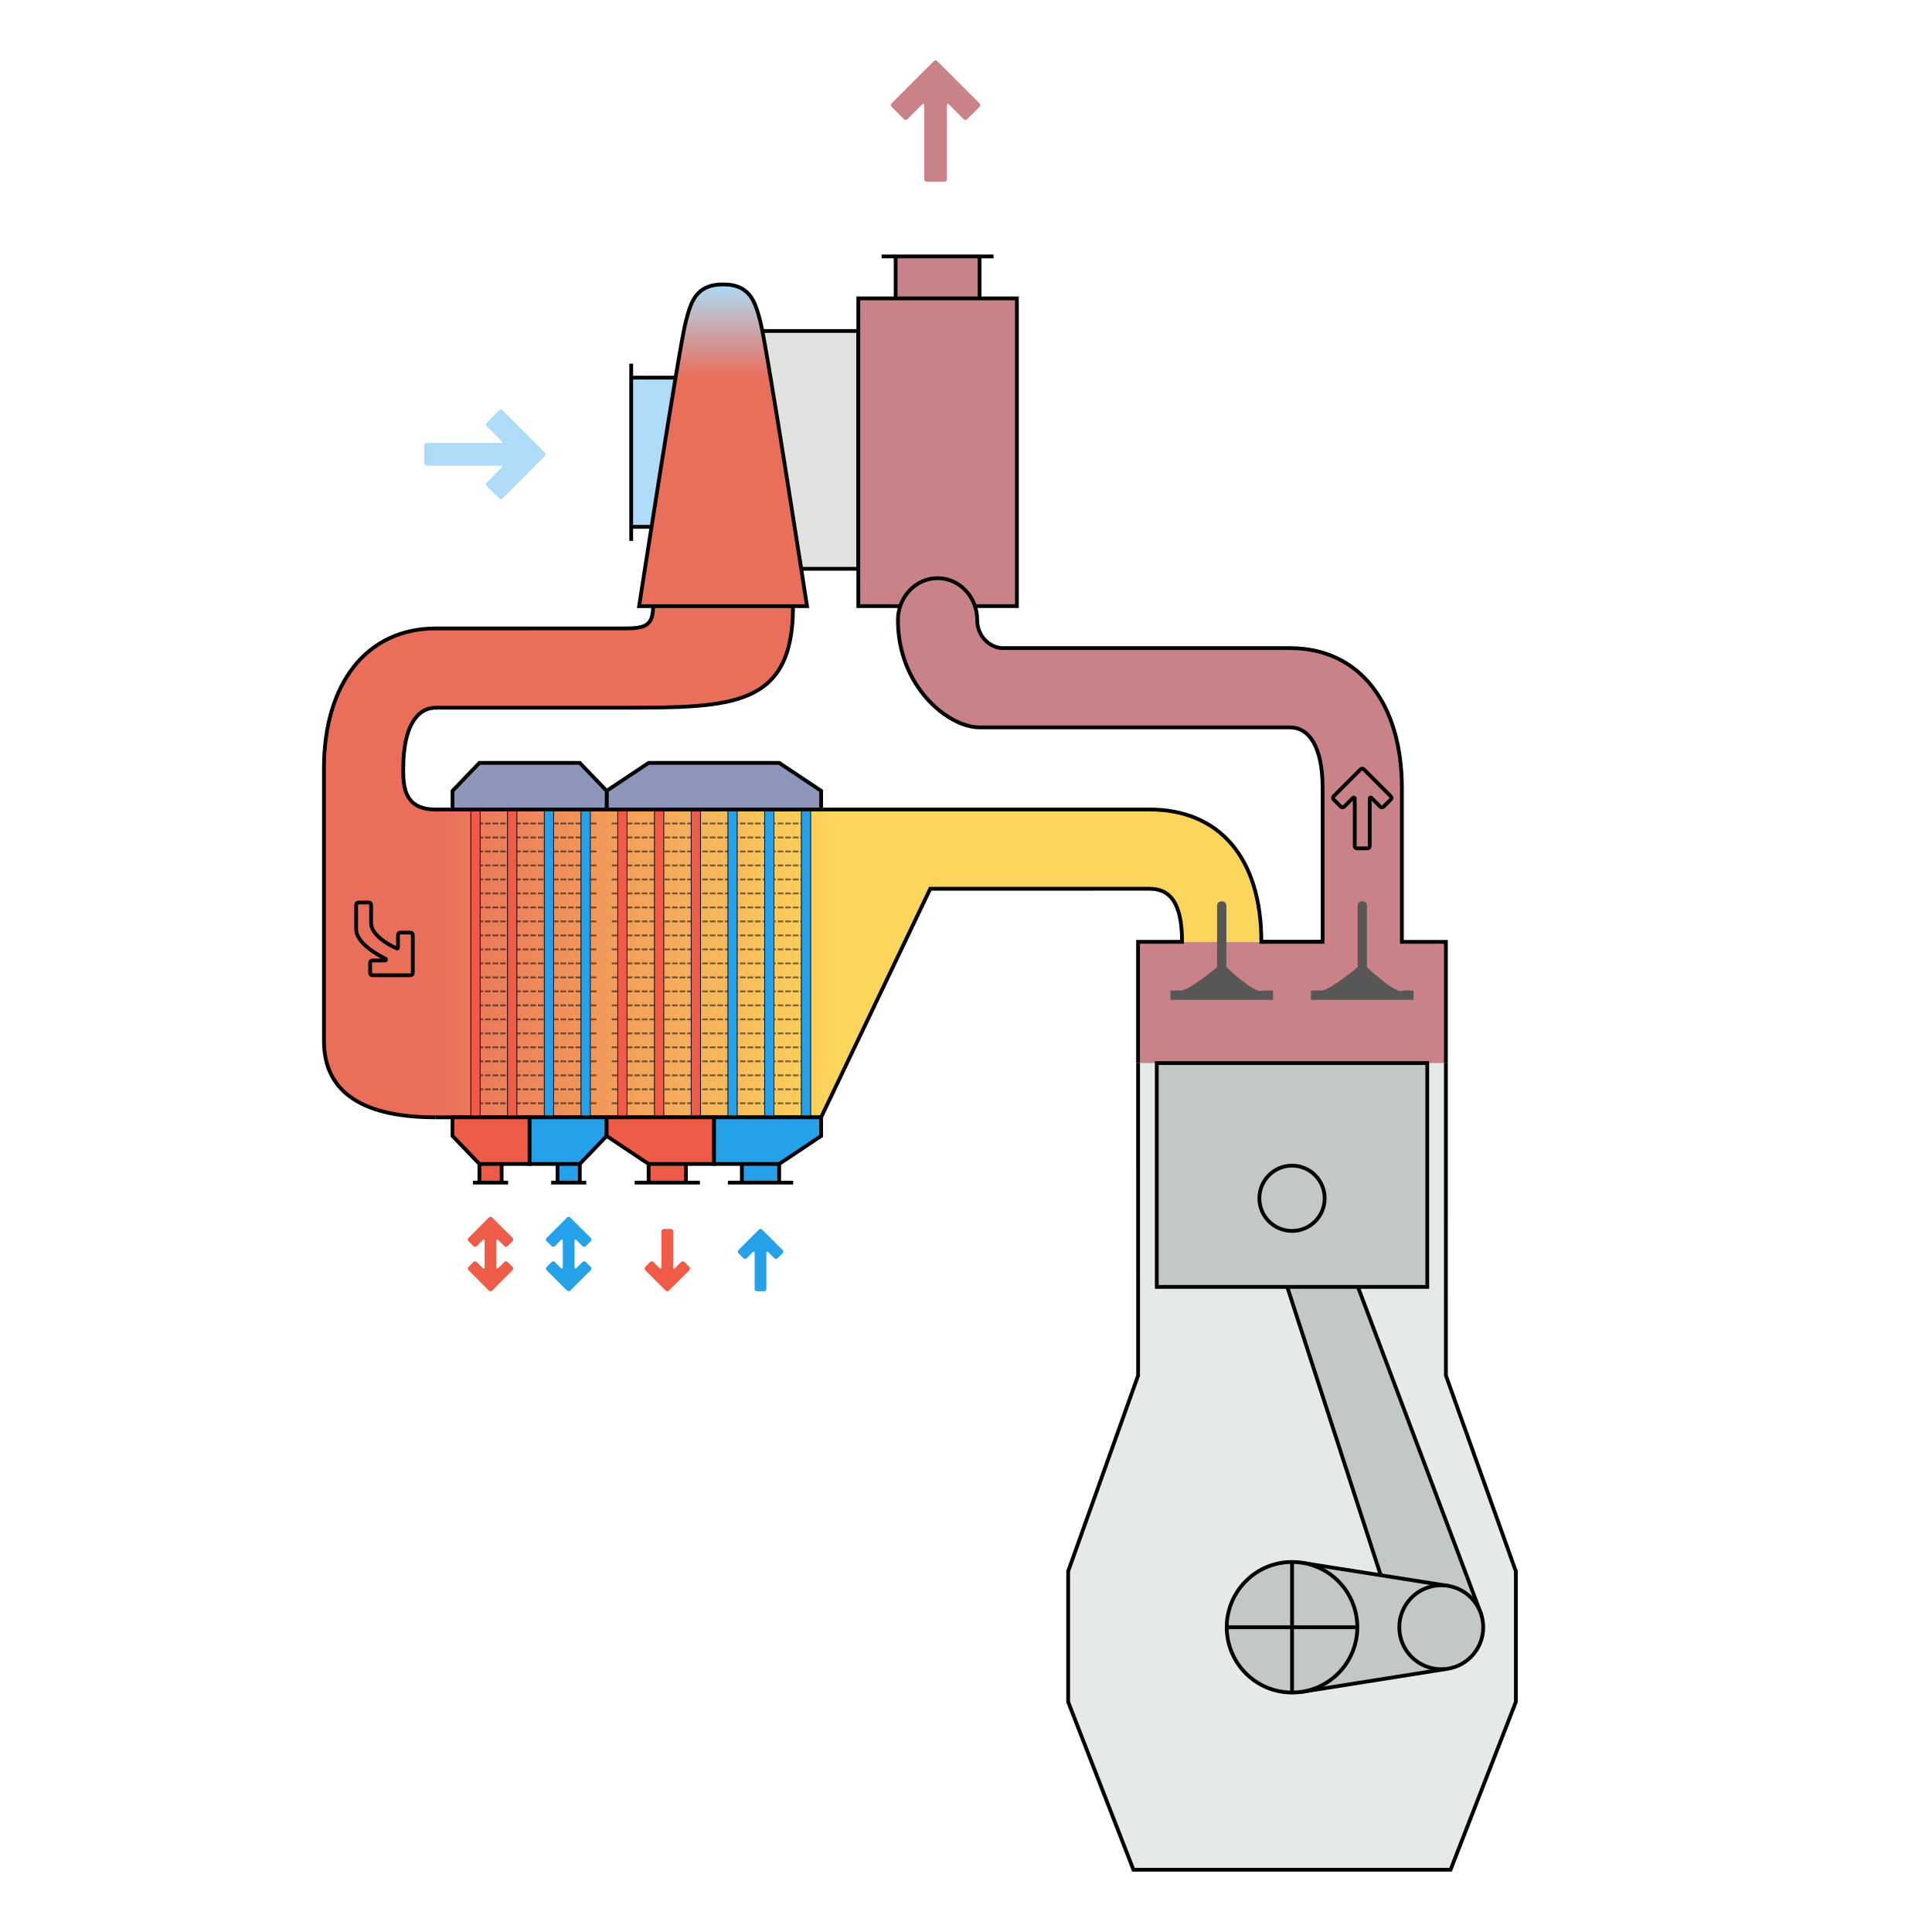
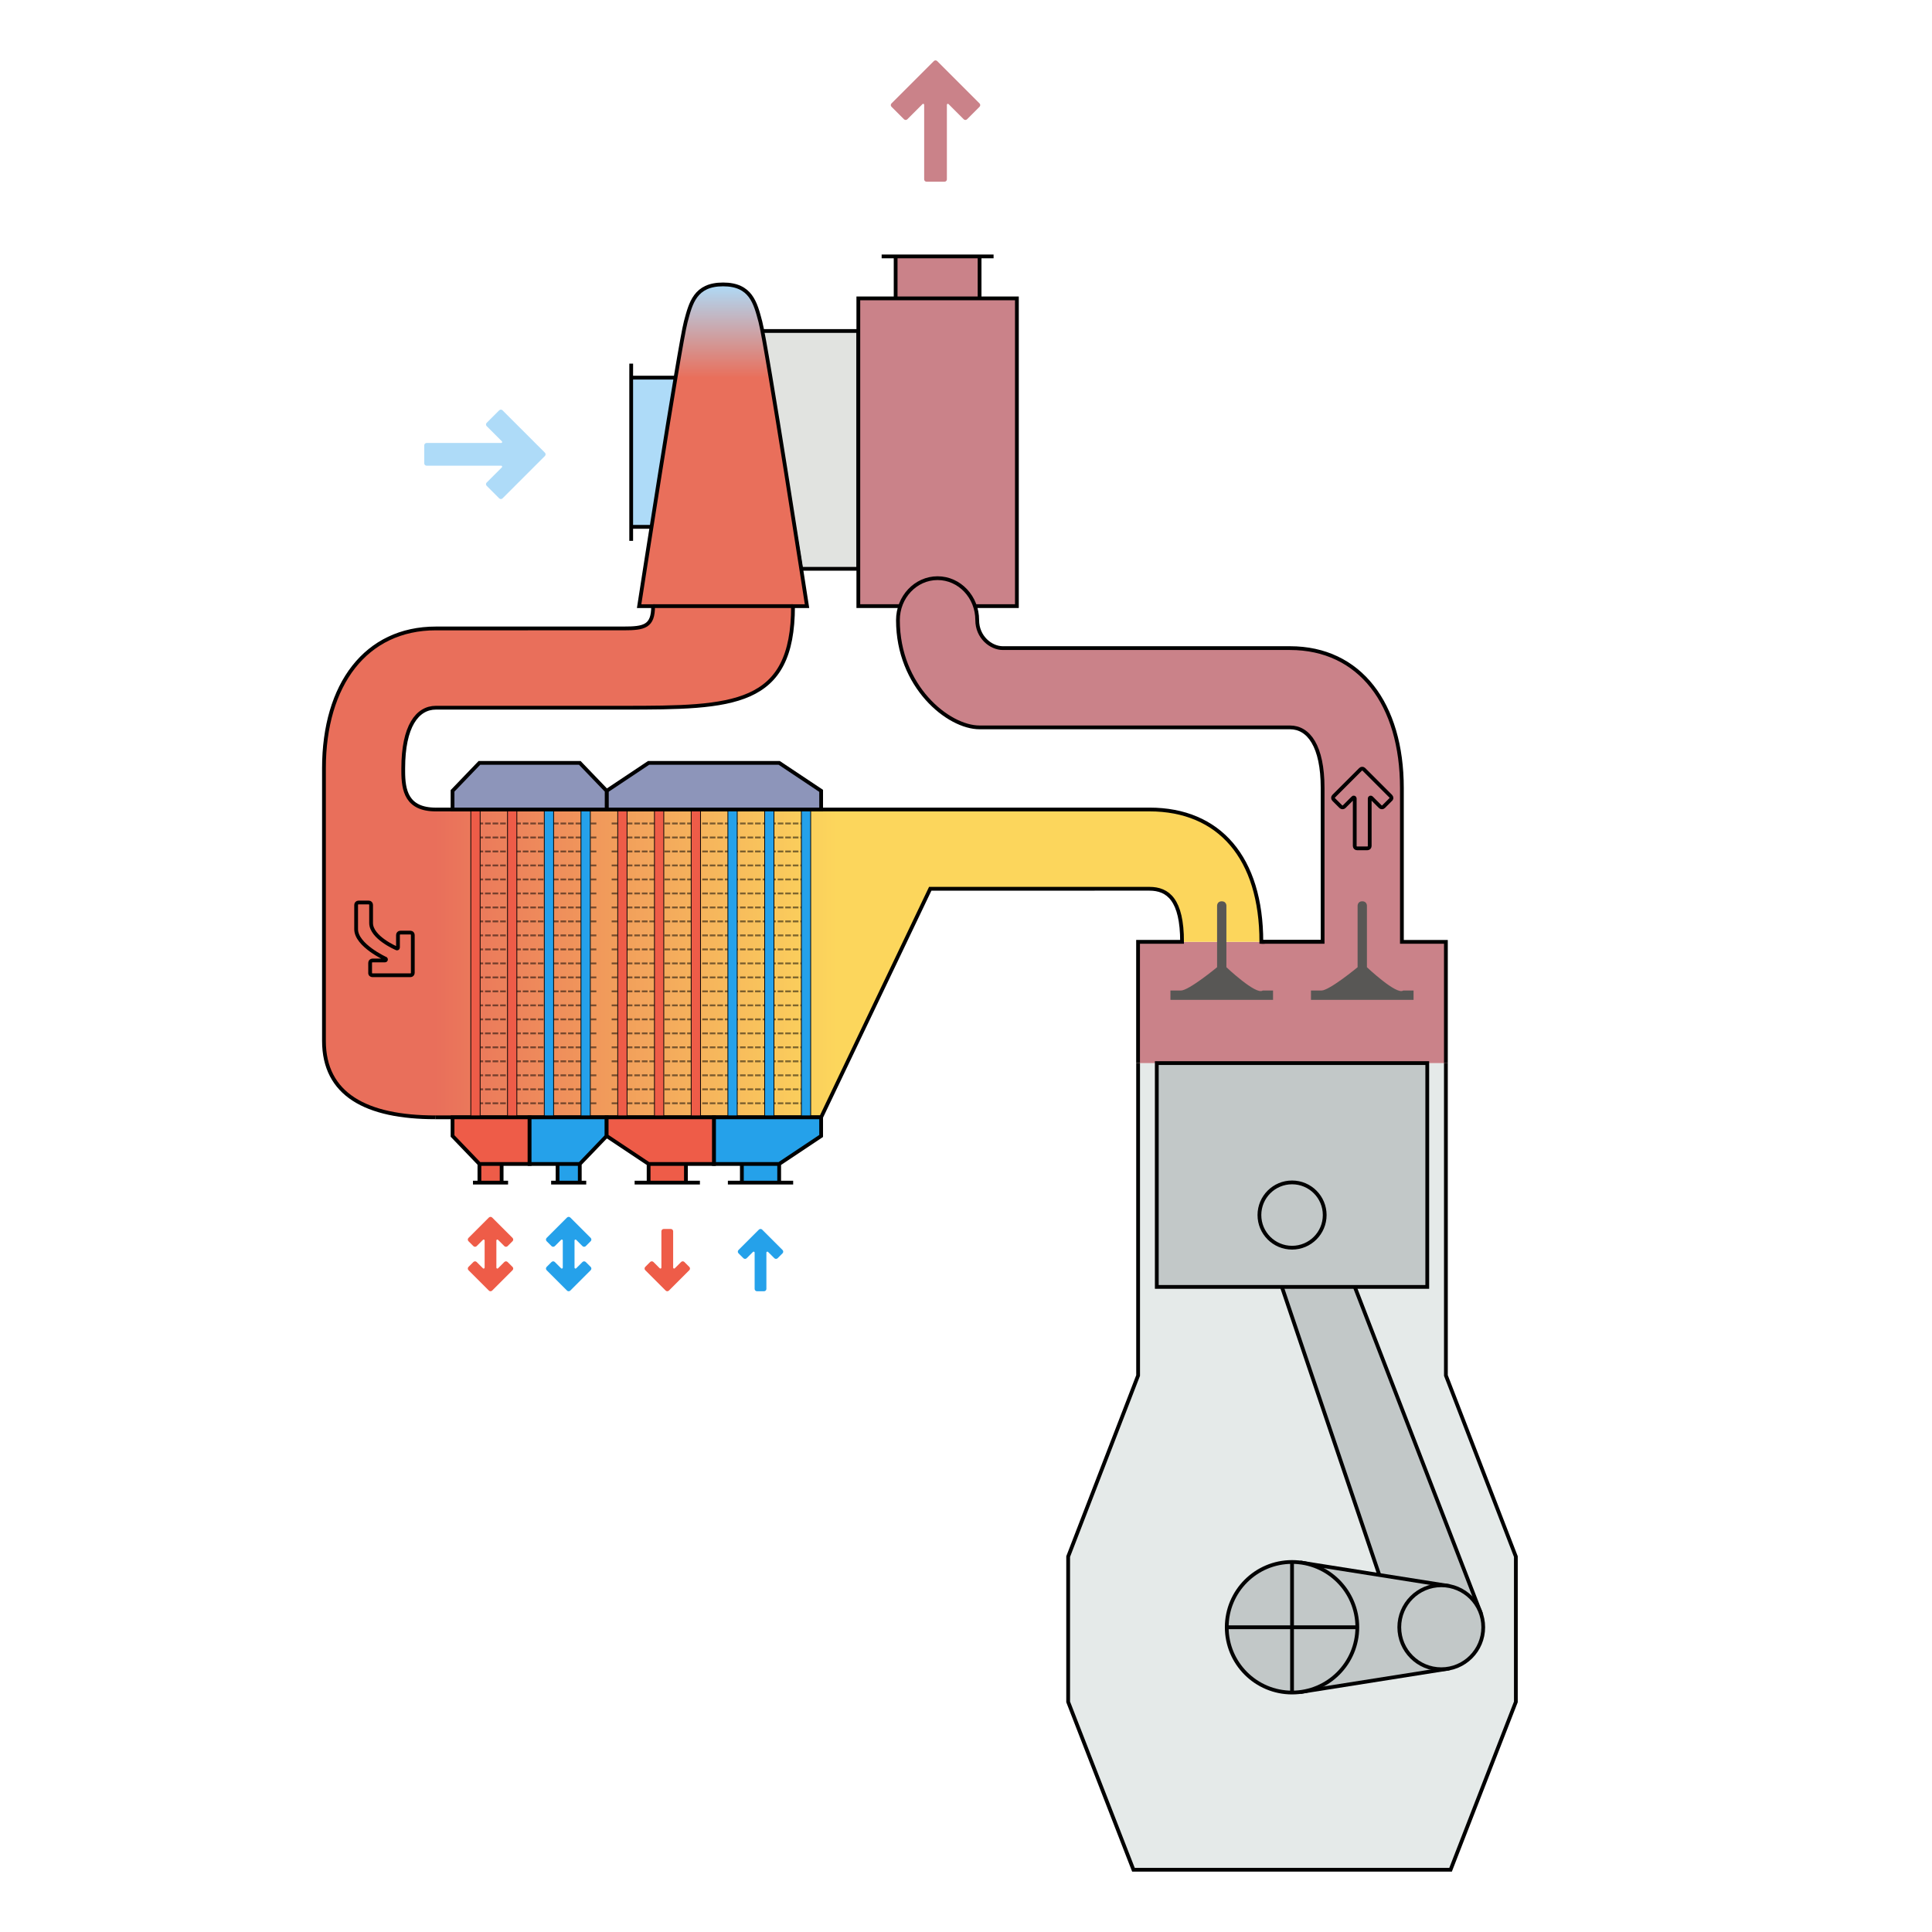
<svg xmlns="http://www.w3.org/2000/svg" viewBox="0 0 512 512">
  <linearGradient id="gradient1" x1="200" x2="200" y1="335" y2="110" gradientTransform="matrix(1.2359 0 0 1.2357 -59.262 -60.559)" gradientUnits="userSpaceOnUse">
    <stop stop-color="#e96f5b" offset=".911" />
    <stop stop-color="#aedbf8" offset="1" />
  </linearGradient>
  <linearGradient id="gradient2" x1="115.39" x2="221.66" y1="251.96" y2="251.96" gradientTransform="translate(-6e-6,-5.5e-4)" gradientUnits="userSpaceOnUse">
    <stop stop-color="#e96f5b" offset="0" />
    <stop stop-color="#fcd65c" offset="1" />
  </linearGradient>
-   <path fill="#e5eae9" stroke="#000" d="m301.61 281.73 2e-3 82.791-18.538 51.899v34.599l17.302 44.485h84.04l17.302-44.485v-34.599l-18.538-51.899-3e-3 -82.791" />
+   <path fill="#e5eae9" stroke="#000" d="m301.61 281.73 2e-3 82.791-18.538 47.988v38.51l17.302 44.485h84.04l17.302-44.485v-38.51l-18.538-47.988-3e-3 -82.791" />
+   <path fill="#c2c8c8" stroke="#000" d="m392.33 427.23-41.837-108.3-16.27 5.881 37.194 109.99z" />
  <rect fill="#ca8289" width="81.567" height="32.133" x="301.61" y="249.6" />
  <path fill="#aedbf8" stroke="#000" d="m173.08 139.62h-5.809v-39.542h12.235zm-5.809 0v3.707m0-43.249 7e-3 -3.707" />
  <path fill="#e1e3e0" stroke="#000" d="m227.46 150.74h-15.201l-10.381-63.02h25.583z" />
  <path fill="url(#gradient2)" d="m313.27 249.6c0-11.121-3.708-14.064-8.651-14.064l-58.085 3e-3 -28.923 60.565h-104.23l0.125-81.569 191.11-6e-3c18.538 0 29.661 12.828 29.661 35.071" />
  <g stroke="#000">
    <path fill="url(#gradient1)" d="m115.5 214.53c-7.735 0-8.638-5.071-8.638-10.144v-0.773c0-11.121 3.708-16.064 8.651-16.064h49.713c29.137 0 44.933-0.301 44.933-26.912h3.708s-10.703-69.198-12.359-75.377c-1.322-4.943-2.472-9.886-9.887-9.886s-8.565 4.943-9.887 9.886c-1.656 6.178-12.359 75.377-12.359 75.377h3.708c0 5.407-2.315 5.903-7.856 5.903l-35.627 2e-3h-14.086c-18.538 0-29.661 14.828-29.661 37.071v72.222c0 14.17 11.1 20.264 29.53 20.264" />
    <path fill="none" d="m115.5 214.53 189.11-6e-3c18.538 0 29.661 12.828 29.661 35.071l16.228 2e-3m-235.13 46.502h102.23l28.923-60.565 58.085-3e-3c4.944 0 8.651 2.943 8.651 14.064l-11.66 1e-3v32.133" />
    <path fill="#ca8289" d="m259.6 67.952h3.708m-25.954 0h-3.708m24.718 92.676h11.123v-81.555h-9.887v-11.121h-22.246v11.121h-9.887v81.555h11.123m-1.236-81.555h22.246" />
    <path d="m173.09 160.63h37.076" />
-   </g>
-   <g fill="#c2c8c8" stroke="#000">
-     <path d="m334.19 319.62 15.475-5.682 42.702 113.43-20.963 7.056z" />
-     <path d="m345 448.36 38.276-6.069 0.047-22.086-37.563-5.929z" />
-     <path d="m306.56 281.73v59.313h71.681v-59.313z" />
-     <circle r="11.123" cx="381.95" cy="431.24" />
-     <circle r="8.651" cx="342.4" cy="317.56" />
-     <path d="m325.1 431.24h34.605m-17.302-17.3v34.599m17.302-17.3a17.302 17.3 0 0 1-17.302 17.3 17.302 17.3 0 0 1-17.302-17.3 17.302 17.3 0 0 1 17.302-17.3 17.302 17.3 0 0 1 17.302 17.3z" />
-   </g>
-   <g fill="none" stroke="#000" stroke-width="0.5" stroke-dasharray="1.5, 0.5" opacity="0.5">
-     <path d="m162.1 255.31h50.267" />
-     <path d="m162.1 251.6h50.267" />
-     <path d="m162.1 247.89h50.267" />
-     <path d="m162.1 244.18h50.267" />
-     <path d="m162.1 240.48h50.267" />
-     <path d="m162.1 236.77h50.267" />
-     <path d="m162.1 233.06h50.267" />
-     <path d="m162.1 229.35h50.267" />
-     <path d="m162.1 259.02h50.267" />
-     <path d="m162.1 262.72h50.267" />
-     <path d="m162.1 266.43h50.267" />
-     <path d="m162.1 270.14h50.267" />
-     <path d="m162.1 273.85h50.267" />
-     <path d="m162.1 277.55h50.267" />
-     <path d="m162.1 281.26h50.267" />
-     <path d="m162.1 284.97h50.267" />
-     <path d="m162.1 288.68h50.267" />
-     <path d="m162.1 292.38h50.267" />
-     <path d="m158.04 292.38h-30.8" />
-     <path d="m158.04 288.68h-30.8" />
-     <path d="m158.04 284.97h-30.8" />
-     <path d="m158.04 281.26h-30.8" />
-     <path d="m158.04 277.55h-30.8" />
-     <path d="m158.04 273.85h-30.8" />
-     <path d="m158.04 270.14h-30.8" />
-     <path d="m158.04 266.43h-30.8" />
-     <path d="m158.04 262.72h-30.8" />
-     <path d="m158.04 259.02h-30.8" />
-     <path d="m158.04 255.31h-30.8" />
-     <path d="m158.04 251.6h-30.8" />
-     <path d="m158.04 247.89h-30.8" />
-     <path d="m158.04 244.18h-30.8" />
-     <path d="m158.04 240.48h-30.8" />
-     <path d="m158.04 236.77h-30.8" />
-     <path d="m158.04 233.06h-30.8" />
-     <path d="m158.04 229.35h-30.8" />
-     <path d="m162.1 225.65h50.267" />
-     <path d="m158.04 225.65h-30.8" />
-     <path d="m162.1 221.94h50.267" />
-     <path d="m158.04 221.94h-30.8" />
-     <path d="m162.1 218.23h50.267" />
-     <path d="m158.04 218.23h-30.8" />
+     <path fill="#c2c8c8" d="m306.56 281.73v59.313h71.681v-59.313z" />
+     <g fill="none" stroke-width="0.5" stroke-dasharray="1.5, 0.5" opacity="0.5">
+       <path d="m162.1 255.31h50.267" />
+       <path d="m162.1 251.6h50.267" />
+       <path d="m162.1 247.89h50.267" />
+       <path d="m162.1 244.18h50.267" />
+       <path d="m162.1 240.48h50.267" />
+       <path d="m162.1 236.77h50.267" />
+       <path d="m162.1 233.06h50.267" />
+       <path d="m162.1 229.35h50.267" />
+       <path d="m162.1 259.02h50.267" />
+       <path d="m162.1 262.72h50.267" />
+       <path d="m162.1 266.43h50.267" />
+       <path d="m162.1 270.14h50.267" />
+       <path d="m162.1 273.85h50.267" />
+       <path d="m162.1 277.55h50.267" />
+       <path d="m162.1 281.26h50.267" />
+       <path d="m162.1 284.97h50.267" />
+       <path d="m162.1 288.68h50.267" />
+       <path d="m162.1 292.38h50.267" />
+       <path d="m158.04 292.38h-30.8" />
+       <path d="m158.04 288.68h-30.8" />
+       <path d="m158.04 284.97h-30.8" />
+       <path d="m158.04 281.26h-30.8" />
+       <path d="m158.04 277.55h-30.8" />
+       <path d="m158.04 273.85h-30.8" />
+       <path d="m158.04 270.14h-30.8" />
+       <path d="m158.04 266.43h-30.8" />
+       <path d="m158.04 262.72h-30.8" />
+       <path d="m158.04 259.02h-30.8" />
+       <path d="m158.04 255.31h-30.8" />
+       <path d="m158.04 251.6h-30.8" />
+       <path d="m158.04 247.89h-30.8" />
+       <path d="m158.04 244.18h-30.8" />
+       <path d="m158.04 240.48h-30.8" />
+       <path d="m158.04 236.77h-30.8" />
+       <path d="m158.04 233.06h-30.8" />
+       <path d="m158.04 229.35h-30.8" />
+       <path d="m162.1 225.65h50.267" />
+       <path d="m158.04 225.65h-30.8" />
+       <path d="m162.1 221.94h50.267" />
+       <path d="m158.04 221.94h-30.8" />
+       <path d="m162.1 218.23h50.267" />
+       <path d="m158.04 218.23h-30.8" />
+     </g>
  </g>
  <path fill="#aedbf8" d="m132.3 108.73-3.325 3.324a0.618 0.618 0 0 0 0 0.874l4.029 4.028a0.256 0.256 0 0 1-0.18 0.437h-19.774a0.618 0.618 0 0 0-0.618 0.618v4.782a0.618 0.618 0 0 0 0.618 0.618h19.774a0.256 0.256 0 0 1 0.18 0.437l-4.029 4.028a0.618 0.618 0 0 0 0 0.874l3.325 3.324a0.618 0.618 0 0 0 0.874 0l11.234-11.232a0.618 0.618 0 0 0 0-0.874l-11.234-11.232a0.618 0.618 0 0 0-0.874 0z" />
  <path fill="#ca8289" d="m259.6 28.287-3.325 3.324a0.618 0.618 0 0 1-0.874 0l-4.029-4.028a0.256 0.256 0 0 0-0.438 0.18v19.771a0.618 0.618 0 0 1-0.618 0.618h-4.783a0.618 0.618 0 0 1-0.618-0.618v-19.771a0.256 0.256 0 0 0-0.438-0.18l-4.029 4.028a0.618 0.618 0 0 1-0.874 3e-6l-3.325-3.324a0.618 0.618 0 0 1 0-0.874l11.234-11.232a0.618 0.618 0 0 1 0.874 0l11.234 11.232a0.618 0.618 0 0 1 0 0.874z" />
  <path fill="#ca8289" stroke="#000" d="m334.28 249.6h16.228v-40.773c0-11.121-3.708-16.064-8.651-16.064h-82.266c-8.33 0-21.628-10.862-21.628-28.421 0-6.141 4.709-11.121 10.505-11.121s10.505 4.98 10.505 11.121c0 4.473 3.584 7.414 6.797 7.414h76.086c18.538 0 29.661 14.828 29.661 37.071v40.773h11.661v32.133" />
  <path fill="#585755" d="m362.25 240.01v16.315s7.862 7.441 9.603 6.178h2.756v2.471h-27.189v-2.471h2.756c2.138 0 9.603-6.178 9.603-6.178v-16.315s-1e-5 -1.16 1.236-1.16 1.236 1.16 1.236 1.16z" />
  <path fill="#585755" d="m325.01 240.01v16.315s7.862 7.441 9.603 6.178h2.756v2.471h-27.189v-2.471h2.756c2.138 0 9.603-6.178 9.603-6.178v-16.315s-1e-5 -1.16 1.236-1.16 1.236 1.16 1.236 1.16z" />
-   <path fill="none" stroke="#000" d="m366.66 213.78c-0.241 0.241-0.632 0.241-0.874 0l-2.361-2.36c-0.161-0.162-0.438-0.048-0.438 0.18v12.604c0 0.341-0.277 0.618-0.618 0.618h-2.731c-0.341 0-0.618-0.277-0.618-0.618v-12.604c2.9e-4 -0.229-0.277-0.343-0.438-0.18l-2.361 2.36c-0.241 0.241-0.632 0.241-0.874 0l-1.903-1.903c-0.241-0.241-0.241-0.632 0-0.874l7.119-7.118c0.241-0.241 0.632-0.241 0.874 0l7.119 7.118c0.241 0.241 0.241 0.632 0.124 0.753z" />
-   <g fill="#25a1ea" stroke="#000" stroke-width="0.2">
-     <path d="m202.64 296.09v-81.568h2.471v81.568z" />
-     <path d="m212.37 296.09v-81.568h2.471v81.568z" />
-     <path d="m192.9 296.09v-81.568h2.471v81.568z" />
+   <g stroke="#000">
+     <path fill="none" d="m366.66 213.78c-0.241 0.241-0.632 0.241-0.874 0l-2.361-2.36c-0.161-0.162-0.438-0.048-0.438 0.18v12.604c0 0.341-0.277 0.618-0.618 0.618h-2.731c-0.341 0-0.618-0.277-0.618-0.618v-12.604c2.9e-4 -0.229-0.277-0.343-0.438-0.18l-2.361 2.36c-0.241 0.241-0.632 0.241-0.874 0l-1.903-1.903c-0.241-0.241-0.241-0.632 0-0.874l7.119-7.118c0.241-0.241 0.632-0.241 0.874 0l7.119 7.118c0.241 0.241 0.241 0.632 0.124 0.753z" />
+     <g stroke-width=".2">
+       <g fill="#25a1ea">
+         <path d="m202.64 296.09v-81.568h2.471v81.568z" />
+         <path d="m212.37 296.09v-81.568h2.471v81.568z" />
+         <path d="m192.9 296.09v-81.568h2.471v81.568z" />
+       </g>
+       <g fill="#ee5c48">
+         <path d="m183.17 296.09v-81.568h2.471v81.568z" />
+         <path d="m173.44 296.09v-81.568h2.471v81.568z" />
+         <path d="m163.7 296.09v-81.568h2.471v81.568z" />
+       </g>
+       <path fill="#25a1ea" d="m153.97 296.09v-81.568h2.471v81.568z" />
+       <path fill="#25a1ea" d="m144.24 296.09v-81.568h2.471v81.568z" />
+       <path fill="#ee5c48" d="m134.5 296.09v-81.568h2.471v81.568z" />
+       <path fill="#ee5c48" d="m124.77 296.09v-81.568h2.471v81.568z" />
+     </g>
+     <path fill="#25a1ea" d="m217.61 296.1v4.944l-11.121 7.415h-17.3v-12.359zm-21.007 17.302h-3.707m13.593 0h3.707m-13.593-4.944v4.944h9.886v-4.944" />
+     <path fill="#ee5c48" d="m119.93 296.1v4.944l7.121 7.415h13.3v-12.359zm13.007 17.302h1.707m-7.593 0h-1.707m7.593-4.944v4.944h-5.886v-4.944" />
+     <path fill="#25a1ea" d="m160.77 296.1v4.944l-7.121 7.415h-13.3v-12.359zm-13.007 17.302h-1.707m7.593 0h1.707m-7.593-4.944v4.944h5.886v-4.944" />
+     <path fill="#8d95ba" d="m171.89 202.17-11.121 7.415v4.944h56.842v-4.944l-11.121-7.415z" />
+     <path fill="#8d95ba" d="m153.65 202.17 7.121 7.415v4.944h-40.842v-4.944l7.121-7.415z" />
+     <path fill="#ee5c48" d="m160.77 296.1v4.944l11.121 7.415h17.3v-12.359zm21.007 17.302h3.707m-13.593 0h-3.707m13.593-4.944v4.944h-9.886v-4.944" />
  </g>
-   <g fill="#ee5c48" stroke="#000" stroke-width="0.2">
-     <path d="m183.17 296.09v-81.568h2.471v81.568z" />
-     <path d="m173.44 296.09v-81.568h2.471v81.568z" />
-     <path d="m163.7 296.09v-81.568h2.471v81.568z" />
-   </g>
-   <g stroke="#000" stroke-width="0.2">
-     <path fill="#25a1ea" d="m153.97 296.09v-81.568h2.471v81.568z" />
-     <path fill="#25a1ea" d="m144.24 296.09v-81.568h2.471v81.568z" />
-     <path fill="#ee5c48" d="m134.5 296.09v-81.568h2.471v81.568z" />
-     <path fill="#ee5c48" d="m124.77 296.09v-81.568h2.471v81.568z" />
-   </g>
-   <path fill="#25a1ea" stroke="#000" d="m217.61 296.1v4.944l-11.121 7.415h-17.3v-12.359zm-21.007 17.302h-3.707m13.593 0h3.707m-13.593-4.944v4.944h9.886v-4.944" />
-   <path fill="#ee5c48" stroke="#000" d="m119.93 296.1v4.944l7.121 7.415h13.3v-12.359zm13.007 17.302h1.707m-7.593 0h-1.707m7.593-4.944v4.944h-5.886v-4.944" />
-   <path fill="#25a1ea" stroke="#000" d="m160.77 296.1v4.944l-7.121 7.415h-13.3v-12.359zm-13.007 17.302h-1.707m7.593 0h1.707m-7.593-4.944v4.944h5.886v-4.944" />
-   <path fill="#8d95ba" stroke="#000" d="m171.89 202.17-11.121 7.415v4.944h56.842v-4.944l-11.121-7.415z" />
-   <path fill="#8d95ba" stroke="#000" d="m153.65 202.17 7.121 7.415v4.944h-40.842v-4.944l7.121-7.415z" />
-   <path fill="#ee5c48" stroke="#000" d="m160.77 296.1v4.944l11.121 7.415h17.3v-12.359zm21.007 17.302h3.707m-13.593 0h-3.707m13.593-4.944v4.944h-9.886v-4.944" />
  <path fill="#25a1ea" d="m207.38 332.14-1.298 1.298a0.618 0.618 0 0 1-0.874 0l-1.668-1.668a0.256 0.256 0 0 0-0.438 0.18v9.626a0.618 0.618 0 0 1-0.618 0.618h-1.879a0.618 0.618 0 0 1-0.618-0.618v-9.626a0.256 0.256 0 0 0-0.438-0.18l-1.668 1.668a0.618 0.618 0 0 1-0.874 0l-1.298-1.298a0.618 0.618 0 0 1 0-0.874l5.401-5.4a0.618 0.618 0 0 1 0.874 0l5.401 5.4a0.618 0.618 0 0 1 0 0.874z" />
  <path fill="#ee5c48" d="m182.67 335.74-1.298-1.298a0.618 0.618 0 0 0-0.874 0l-1.668 1.668a0.256 0.256 0 0 1-0.438-0.18v-9.626a0.618 0.618 0 0 0-0.618-0.618h-1.879a0.618 0.618 0 0 0-0.618 0.618v9.626a0.256 0.256 0 0 1-0.438 0.18l-1.668-1.668a0.618 0.618 0 0 0-0.874 0l-1.298 1.298a0.618 0.618 0 0 0 0 0.874l5.401 5.4a0.618 0.618 0 0 0 0.874 0l5.401-5.4a0.618 0.618 0 0 0 0-0.874z" />
  <path fill="#25a1ea" d="m150.68 322.48a0.618 0.618 0 0 0-0.416 0.18l-5.4 5.4a0.618 0.618 0 0 0 0 0.875l1.299 1.297a0.618 0.618 0 0 0 0.873 0l1.668-1.668a0.256 0.256 0 0 1 0.438 0.18v7.189a0.256 0.256 0 0 1-0.438 0.182l-1.668-1.668a0.618 0.618 0 0 0-0.873 0l-1.299 1.297a0.618 0.618 0 0 0 0 0.873l5.4 5.4a0.618 0.618 0 0 0 0.875 0l5.4-5.4a0.618 0.618 0 0 0 0-0.873h-6e-3l-1.299-1.297a0.618 0.618 0 0 0-0.873 0l-1.668 1.668a0.256 0.256 0 0 1-0.438-0.172 0.256 0.256 0 0 1 0-0.01v-7.197a0.256 0.256 0 0 1 0.438-0.172l1.668 1.668a0.618 0.618 0 0 0 0.873 0l1.299-1.297h6e-3a0.618 0.618 0 0 0 0-0.875l-5.4-5.4a0.618 0.618 0 0 0-0.459-0.18z" />
  <path fill="#ee5c48" d="m129.97 322.48a0.618 0.618 0 0 0-0.416 0.18l-5.4 5.4a0.618 0.618 0 0 0 0 0.875l1.299 1.297a0.618 0.618 0 0 0 0.873 0l1.668-1.668a0.256 0.256 0 0 1 0.438 0.18v7.189a0.256 0.256 0 0 1-0.438 0.182l-1.668-1.668a0.618 0.618 0 0 0-0.873 0l-1.299 1.297a0.618 0.618 0 0 0 0 0.873l5.4 5.4a0.618 0.618 0 0 0 0.875 0l5.4-5.4a0.618 0.618 0 0 0 0-0.873h-6e-3l-1.299-1.297a0.618 0.618 0 0 0-0.873 0l-1.668 1.668a0.256 0.256 0 0 1-0.438-0.172 0.256 0.256 0 0 1 0-0.01v-7.197a0.256 0.256 0 0 1 0.438-0.172l1.668 1.668a0.618 0.618 0 0 0 0.873 0l1.299-1.297h6e-3a0.618 0.618 0 0 0 0-0.875l-5.4-5.4a0.618 0.618 0 0 0-0.459-0.18z" />
  <path fill="none" stroke="#000" d="m98.346 239.79c0-0.341-0.277-0.618-0.618-0.618h-2.731c-0.341 0-0.618 0.277-0.618 0.618v6.456c0 4.274 7.848 7.848 7.848 7.848 0.162 0.161 0.047 0.438-0.182 0.437l-3.338 2.1e-4c-0.341 9e-5 -0.618 0.277-0.618 0.618l2e-3 2.86c2e-3 0.168 0.279 0.445 0.62 0.445l10.067-7.8e-4c0.341-8e-5 0.618-0.277 0.618-0.618l7.8e-4 -10.067c-3e-5 -0.341-0.277-0.618-0.618-0.618l-2.692 2.1e-4c-0.341 8e-5 -0.618 0.277-0.618 0.618l-2.1e-4 3.338c9.7e-4 0.229-0.276 0.344-0.437 0.182 0 0-6.686-2.829-6.686-6.686z" />
+   <g fill="#c2c8c8" stroke="#000">
+     <circle r="8.651" cx="342.41" cy="322" />
+     <path d="m345.11 448.33 38.526-6.091 0.057-21.982-38.581-6.102z" />
+     <circle r="11.123" cx="381.95" cy="431.24" stroke-opacity=".984" />
+     <path d="m325.1 431.24h34.605m-17.302-17.3v34.599m17.302-17.3a17.302 17.3 0 0 1-17.302 17.3 17.302 17.3 0 0 1-17.302-17.3 17.302 17.3 0 0 1 17.302-17.3 17.302 17.3 0 0 1 17.302 17.3z" stroke-opacity=".984" />
+   </g>
</svg>
